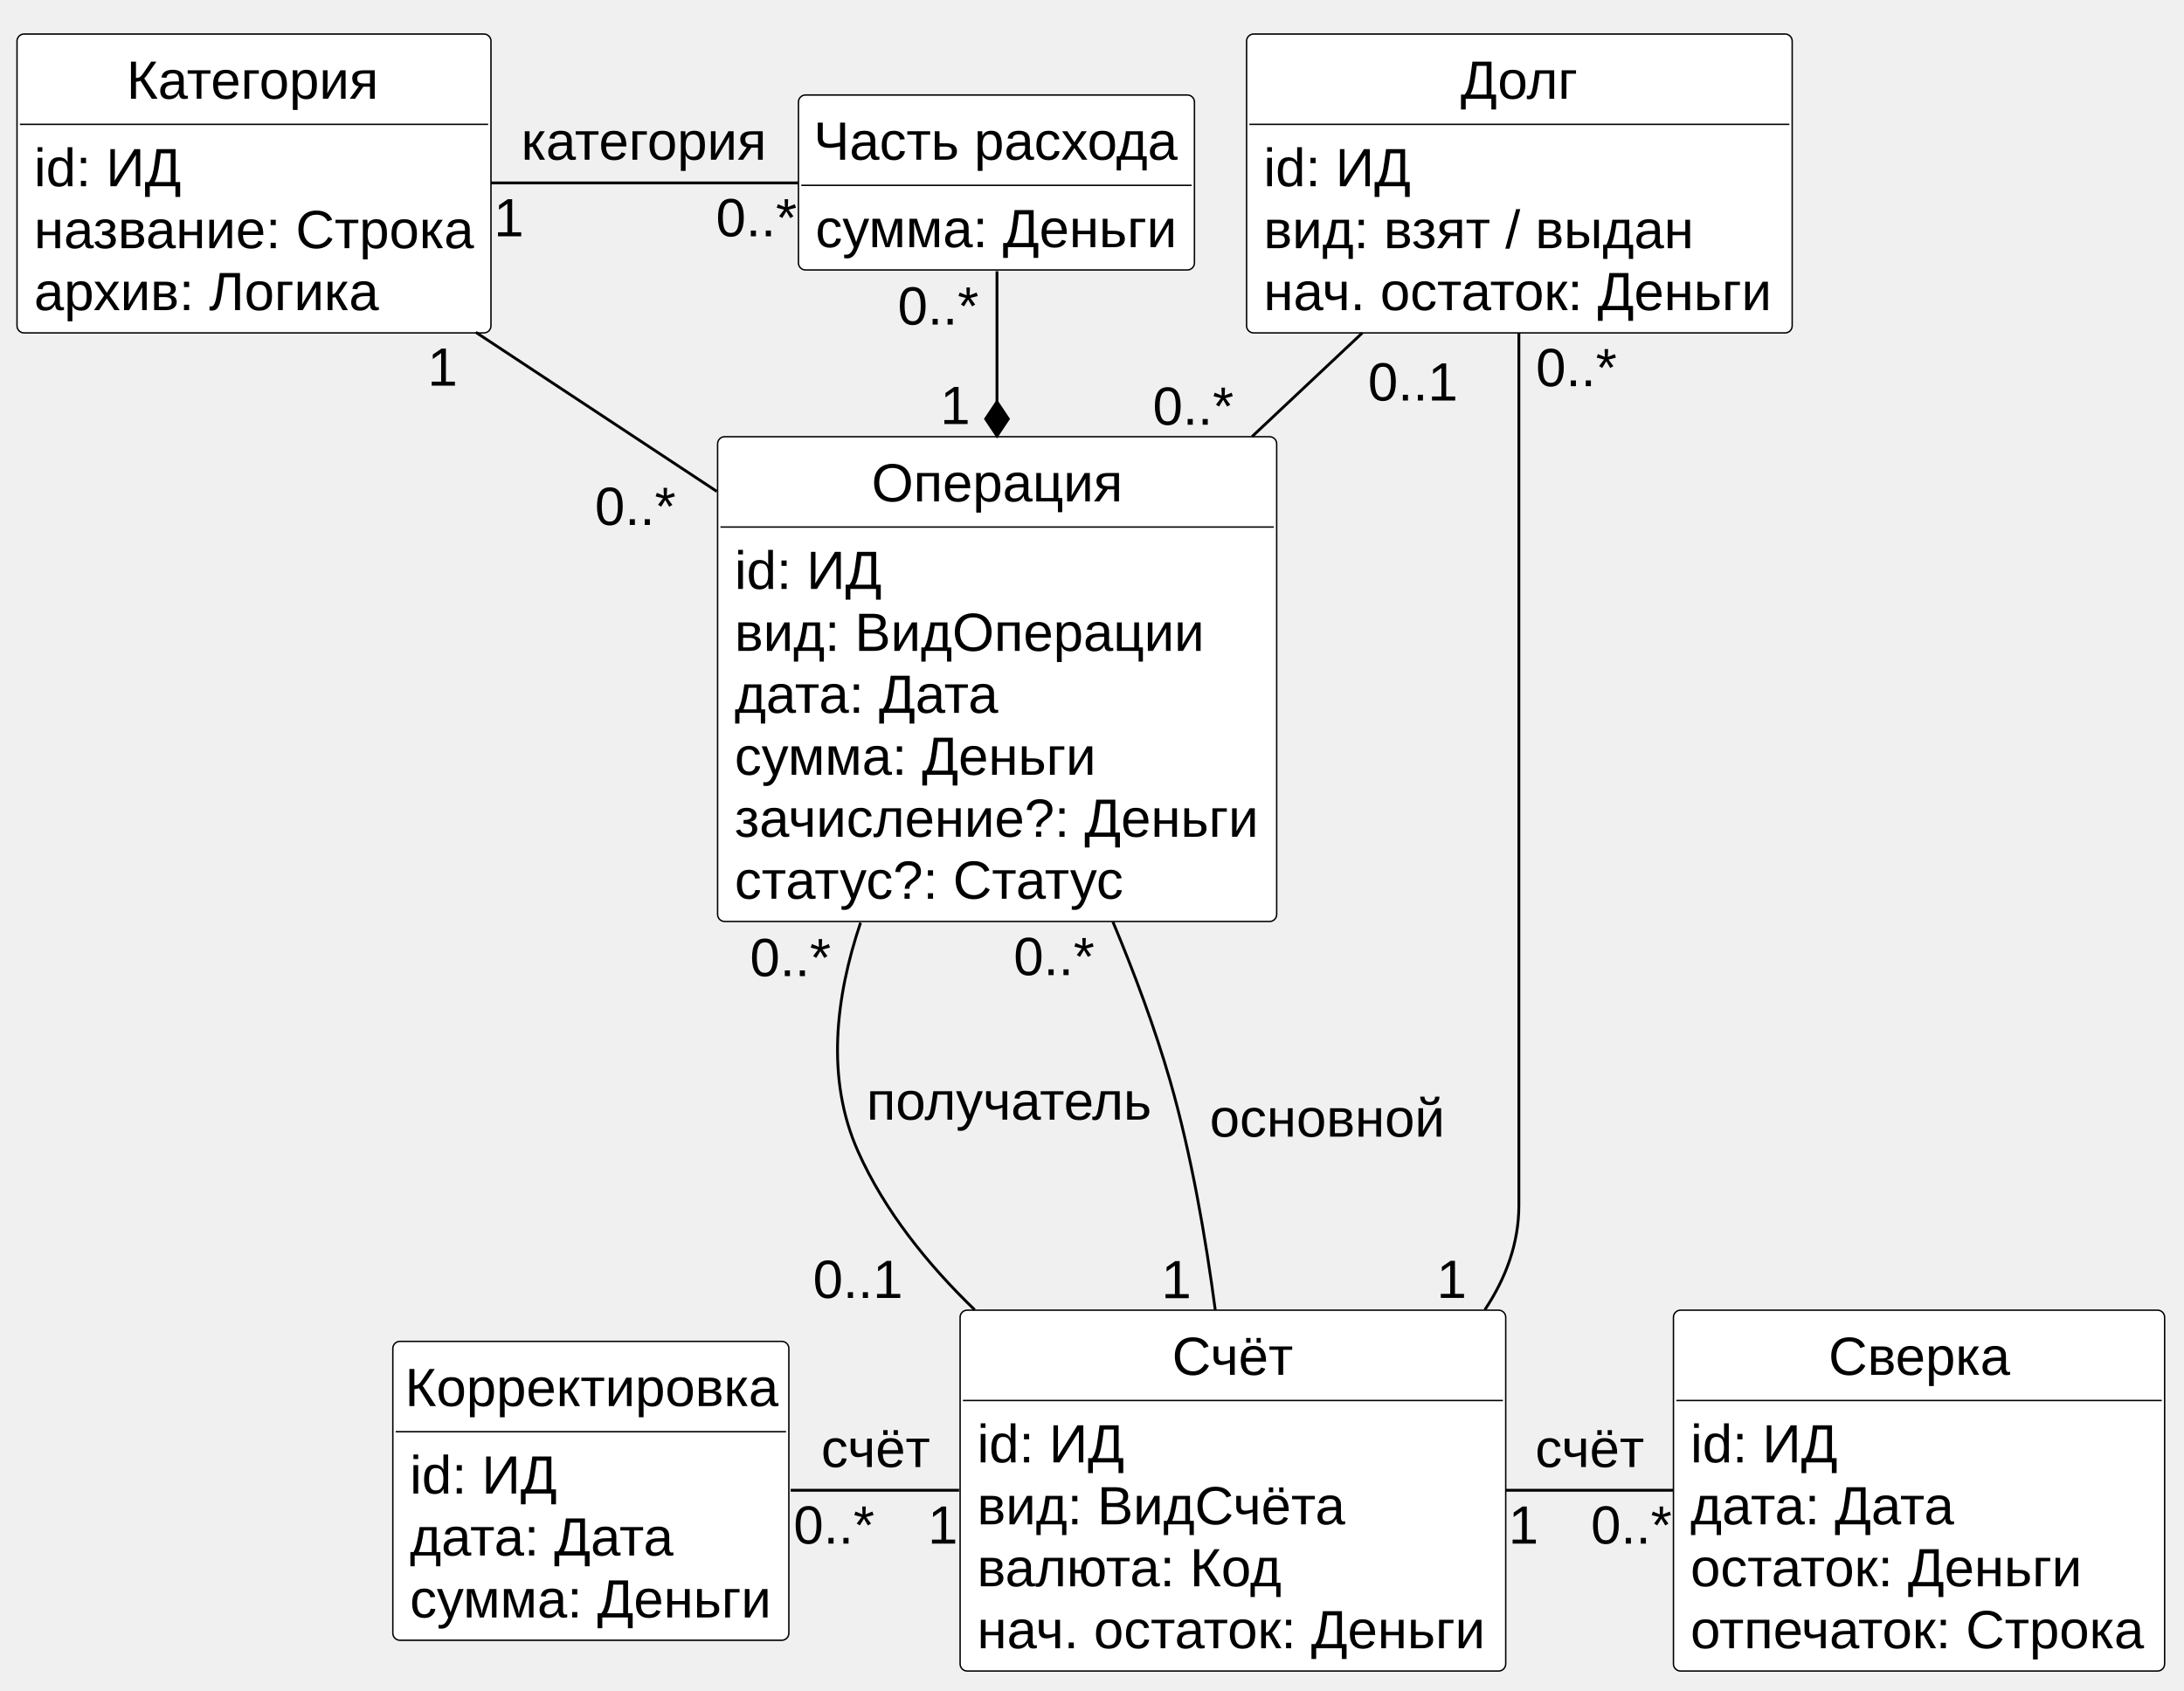
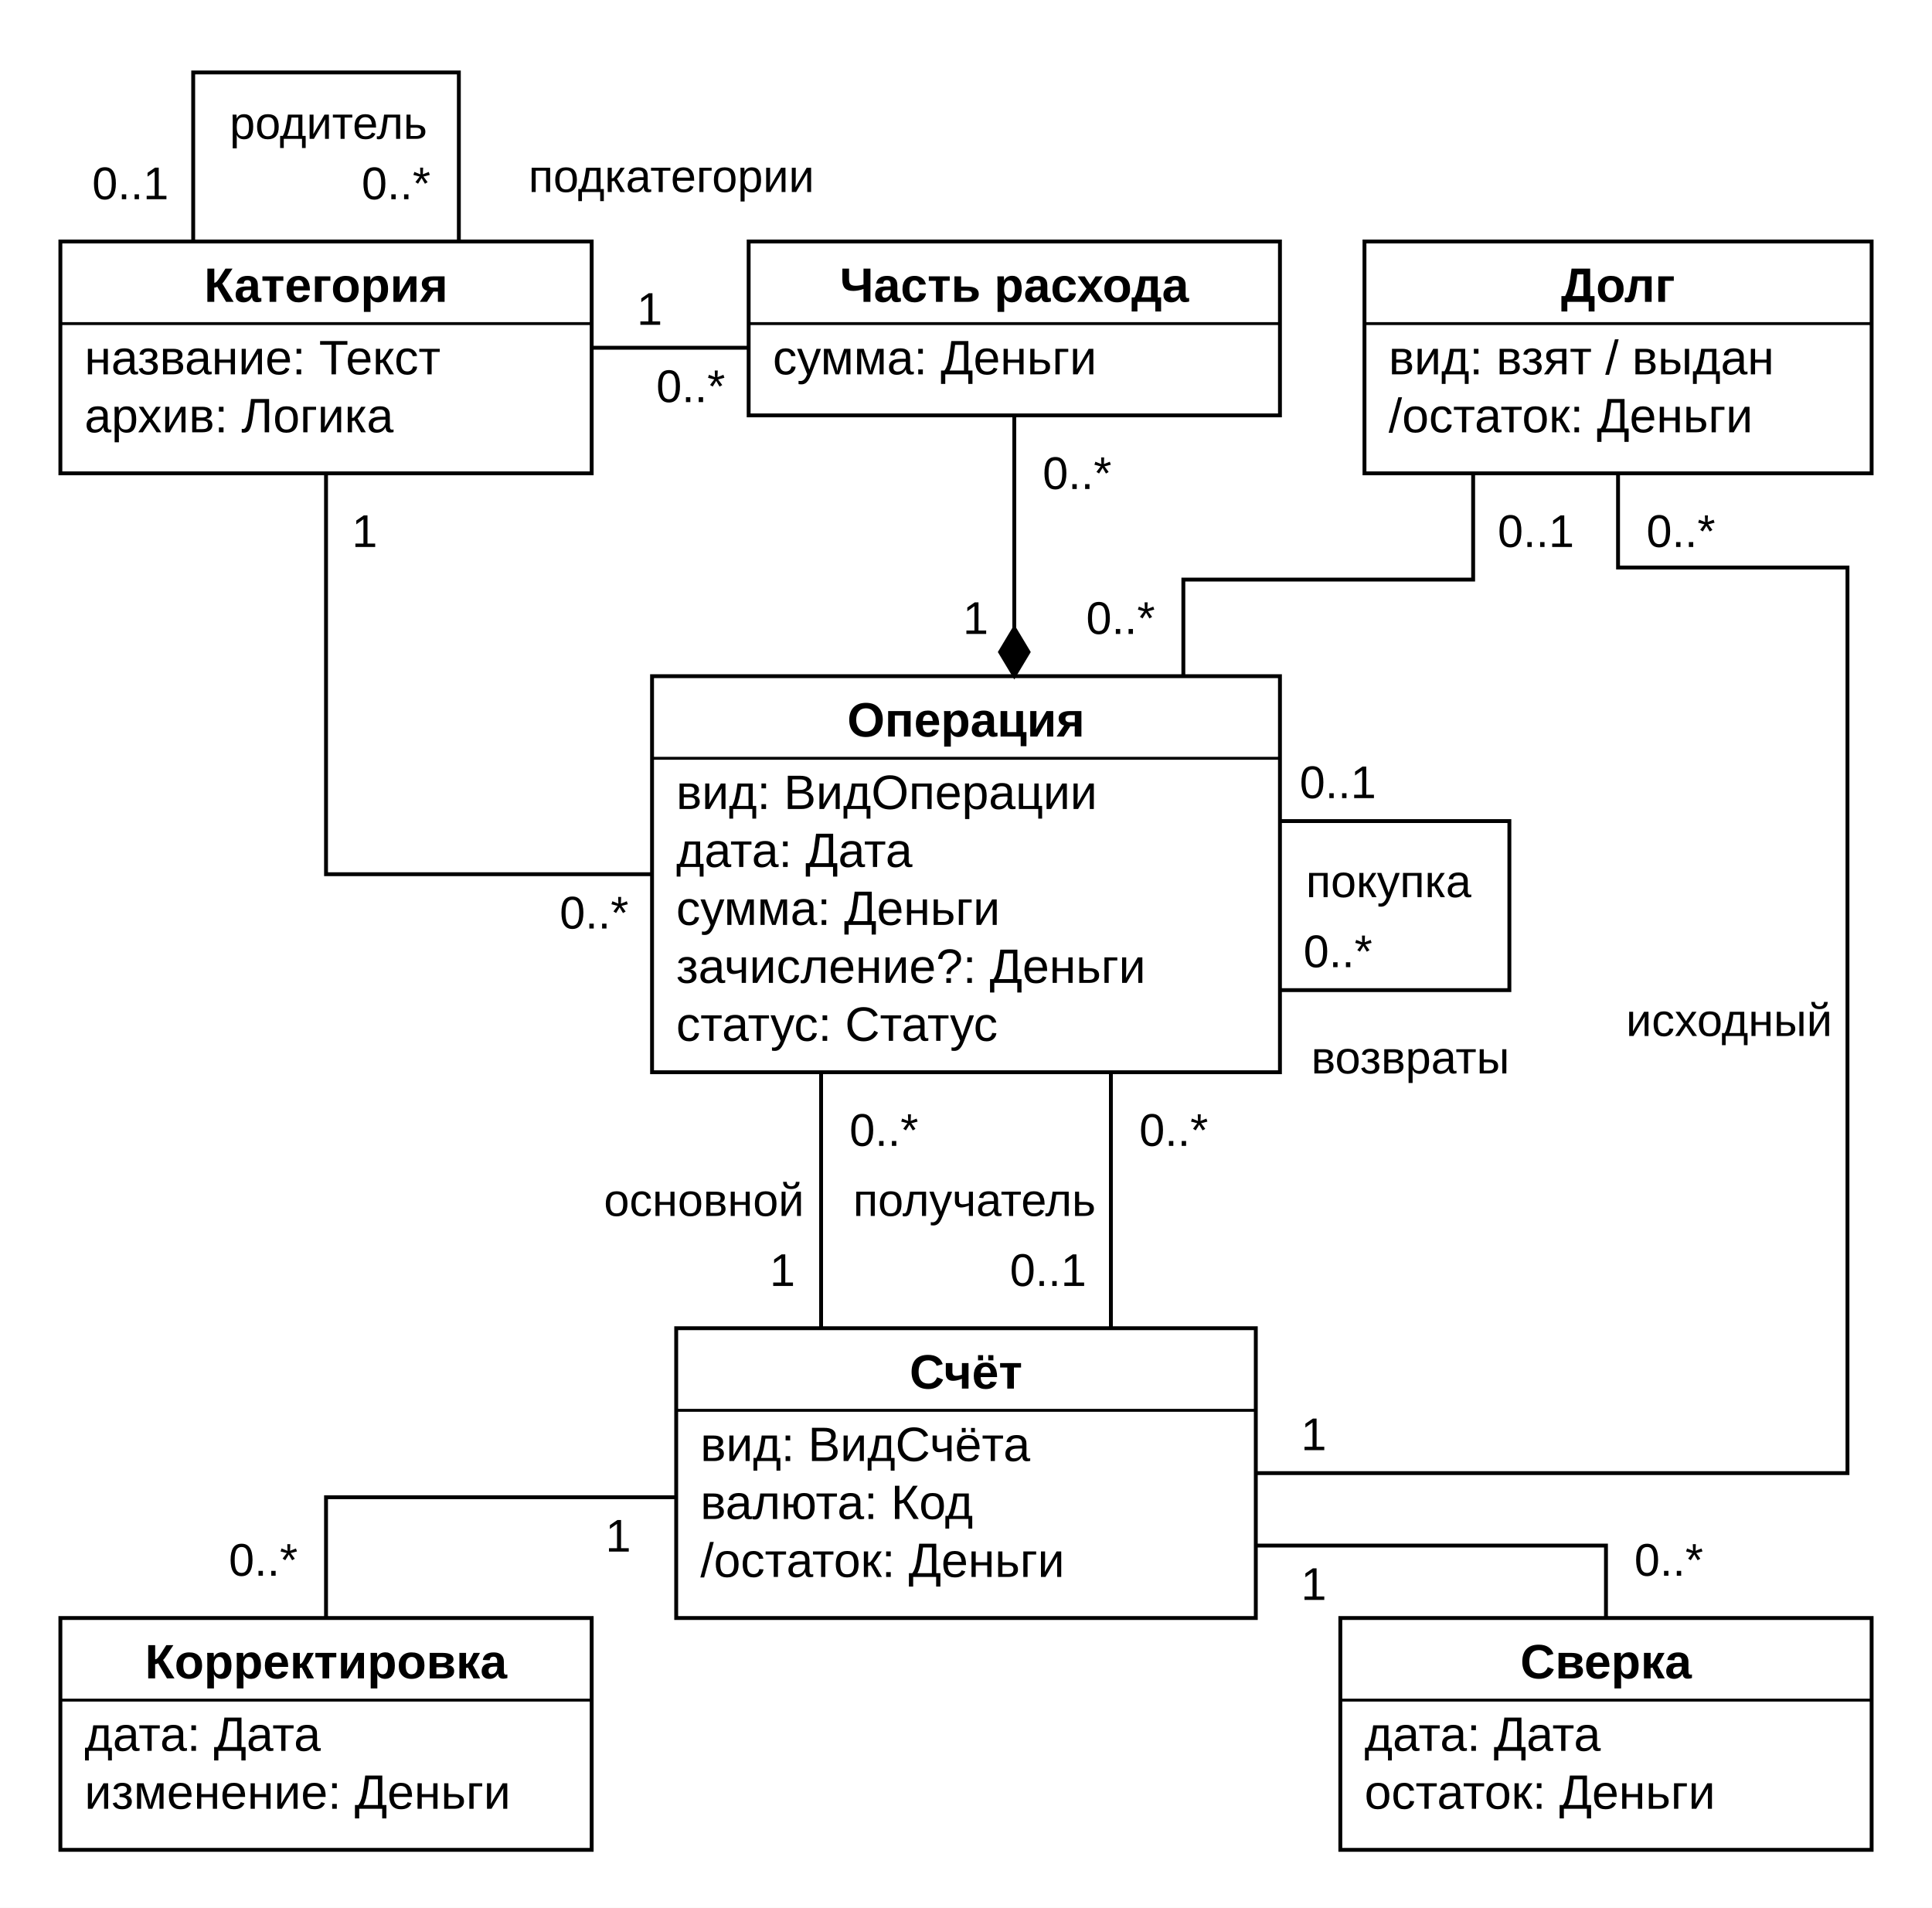
- <svg xmlns="http://www.w3.org/2000/svg" contentStyleType="text/css" data-diagram-type="CLASS" height="596px" preserveAspectRatio="none" style="width:770px;height:596px;background:#FFFFFF;" version="1.1" viewBox="0 0 770 596" width="770px" zoomAndPan="magnify">
-   <defs />
-   <g>
-     <g class="entity" data-qualified-name="Category" data-source-line="18" id="ent0002">
-       <rect fill="#FFFFFF" height="105.393" rx="2.5" ry="2.5" style="stroke:#000000;stroke-width:0.5;" width="167.099" x="6" y="12" />
-       <text fill="#000000" font-family="Arial" font-size="19" lengthAdjust="spacing" textLength="89.87" x="44.614" y="34.822">Категория</text>
-       <line style="stroke:#000000;stroke-width:0.5;" x1="7" x2="172.099" y1="43.848" y2="43.848" />
-       <text fill="#000000" font-family="Arial" font-size="19" lengthAdjust="spacing" textLength="51.87" x="12" y="65.67">id: ИД</text>
-       <text fill="#000000" font-family="Arial" font-size="19" lengthAdjust="spacing" textLength="155.099" x="12" y="87.518">название: Строка</text>
-       <text fill="#000000" font-family="Arial" font-size="19" lengthAdjust="spacing" textLength="121.357" x="12" y="109.366">архив: Логика</text>
-     </g>
-     <g class="entity" data-qualified-name="Split" data-source-line="23" id="ent0003">
-       <rect fill="#FFFFFF" height="61.696" rx="2.5" ry="2.5" style="stroke:#000000;stroke-width:0.5;" width="139.619" x="281.5" y="33.5" />
-       <text fill="#000000" font-family="Arial" font-size="19" lengthAdjust="spacing" textLength="128.964" x="286.827" y="56.322">Часть расхода</text>
-       <line style="stroke:#000000;stroke-width:0.5;" x1="282.5" x2="420.119" y1="65.348" y2="65.348" />
-       <text fill="#000000" font-family="Arial" font-size="19" lengthAdjust="spacing" textLength="127.619" x="287.5" y="87.17">сумма: Деньги</text>
-     </g>
-     <g class="entity" data-qualified-name="Debt" data-source-line="26" id="ent0004">
-       <rect fill="#FFFFFF" height="105.393" rx="2.5" ry="2.5" style="stroke:#000000;stroke-width:0.5;" width="192.361" x="439.5" y="12" />
-       <text fill="#000000" font-family="Arial" font-size="19" lengthAdjust="spacing" textLength="41.451" x="514.955" y="34.822">Долг</text>
-       <line style="stroke:#000000;stroke-width:0.5;" x1="440.5" x2="630.861" y1="43.848" y2="43.848" />
-       <text fill="#000000" font-family="Arial" font-size="19" lengthAdjust="spacing" textLength="51.87" x="445.5" y="65.67">id: ИД</text>
-       <text fill="#000000" font-family="Arial" font-size="19" lengthAdjust="spacing" textLength="151.879" x="445.5" y="87.518">вид: взят / выдан</text>
-       <text fill="#000000" font-family="Arial" font-size="19" lengthAdjust="spacing" textLength="180.361" x="445.5" y="109.366">нач. остаток: Деньги</text>
-     </g>
-     <g class="entity" data-qualified-name="Transaction" data-source-line="31" id="ent0005">
-       <rect fill="#FFFFFF" height="170.937" rx="2.5" ry="2.5" style="stroke:#000000;stroke-width:0.5;" width="197.111" x="253" y="154" />
-       <text fill="#000000" font-family="Arial" font-size="19" lengthAdjust="spacing" textLength="88.552" x="307.279" y="176.822">Операция</text>
-       <line style="stroke:#000000;stroke-width:0.5;" x1="254" x2="449.111" y1="185.848" y2="185.848" />
-       <text fill="#000000" font-family="Arial" font-size="19" lengthAdjust="spacing" textLength="51.87" x="259" y="207.67">id: ИД</text>
-       <text fill="#000000" font-family="Arial" font-size="19" lengthAdjust="spacing" textLength="165.601" x="259" y="229.518">вид: ВидОперации</text>
-       <text fill="#000000" font-family="Arial" font-size="19" lengthAdjust="spacing" textLength="94.184" x="259" y="251.366">дата: Дата</text>
-       <text fill="#000000" font-family="Arial" font-size="19" lengthAdjust="spacing" textLength="127.619" x="259" y="273.214">сумма: Деньги</text>
-       <text fill="#000000" font-family="Arial" font-size="19" lengthAdjust="spacing" textLength="185.111" x="259" y="295.062">зачисление?: Деньги</text>
-       <text fill="#000000" font-family="Arial" font-size="19" lengthAdjust="spacing" textLength="138.288" x="259" y="316.911">статус?: Статус</text>
-     </g>
-     <g class="entity" data-qualified-name="Account" data-source-line="39" id="ent0006">
-       <rect fill="#FFFFFF" height="127.241" rx="2.5" ry="2.5" style="stroke:#000000;stroke-width:0.5;" width="192.361" x="338.5" y="462" />
-       <text fill="#000000" font-family="Arial" font-size="19" lengthAdjust="spacing" textLength="42.889" x="413.236" y="484.822">Счёт</text>
-       <line style="stroke:#000000;stroke-width:0.5;" x1="339.5" x2="529.861" y1="493.848" y2="493.848" />
-       <text fill="#000000" font-family="Arial" font-size="19" lengthAdjust="spacing" textLength="51.87" x="344.5" y="515.67">id: ИД</text>
-       <text fill="#000000" font-family="Arial" font-size="19" lengthAdjust="spacing" textLength="130.18" x="344.5" y="537.518">вид: ВидСчёта</text>
-       <text fill="#000000" font-family="Arial" font-size="19" lengthAdjust="spacing" textLength="108.545" x="344.5" y="559.366">валюта: Код</text>
-       <text fill="#000000" font-family="Arial" font-size="19" lengthAdjust="spacing" textLength="180.361" x="344.5" y="581.214">нач. остаток: Деньги</text>
-     </g>
-     <g class="entity" data-qualified-name="Adjustment" data-source-line="45" id="ent0007">
-       <rect fill="#FFFFFF" height="105.393" rx="2.5" ry="2.5" style="stroke:#000000;stroke-width:0.5;" width="139.619" x="138.5" y="473" />
-       <text fill="#000000" font-family="Arial" font-size="19" lengthAdjust="spacing" textLength="131.07" x="142.774" y="495.822">Корректировка</text>
-       <line style="stroke:#000000;stroke-width:0.5;" x1="139.5" x2="277.119" y1="504.848" y2="504.848" />
-       <text fill="#000000" font-family="Arial" font-size="19" lengthAdjust="spacing" textLength="51.87" x="144.5" y="526.67">id: ИД</text>
-       <text fill="#000000" font-family="Arial" font-size="19" lengthAdjust="spacing" textLength="94.184" x="144.5" y="548.518">дата: Дата</text>
-       <text fill="#000000" font-family="Arial" font-size="19" lengthAdjust="spacing" textLength="127.619" x="144.5" y="570.366">сумма: Деньги</text>
-     </g>
-     <g class="entity" data-qualified-name="Reconciliation" data-source-line="50" id="ent0008">
-       <rect fill="#FFFFFF" height="127.241" rx="2.5" ry="2.5" style="stroke:#000000;stroke-width:0.5;" width="173.166" x="590" y="462" />
-       <text fill="#000000" font-family="Arial" font-size="19" lengthAdjust="spacing" textLength="63.828" x="644.669" y="484.822">Сверка</text>
-       <line style="stroke:#000000;stroke-width:0.5;" x1="591" x2="762.166" y1="493.848" y2="493.848" />
-       <text fill="#000000" font-family="Arial" font-size="19" lengthAdjust="spacing" textLength="51.87" x="596" y="515.67">id: ИД</text>
-       <text fill="#000000" font-family="Arial" font-size="19" lengthAdjust="spacing" textLength="94.184" x="596" y="537.518">дата: Дата</text>
-       <text fill="#000000" font-family="Arial" font-size="19" lengthAdjust="spacing" textLength="138.845" x="596" y="559.366">остаток: Деньги</text>
-       <text fill="#000000" font-family="Arial" font-size="19" lengthAdjust="spacing" textLength="161.166" x="596" y="581.214">отпечаток: Строка</text>
-     </g>
-     <g class="link" data-entity-1="ent0002" data-entity-2="ent0005" data-link-type="association" id="lnk11">
-       <path d="M167.754,117.171 C194.443,134.794 224.639,154.733 252.727,173.28" fill="none" style="stroke:#000000;stroke-width:1;" />
-       <text fill="#000000" font-family="Arial" font-size="19" lengthAdjust="spacing" textLength="28.519" x="209.727" y="185.101" data-label-position="clearance-v2">0..*</text>
-       <text fill="#000000" font-family="Arial" font-size="19" lengthAdjust="spacing" textLength="10.567" x="150.754" y="135.993" data-label-position="clearance-v2">1</text>
-     </g>
-     <g class="link" data-entity-1="ent0002" data-entity-2="ent0003" data-link-type="association" id="lnk12">
-       <path d="M173.119,64.5 C208.012,64.5 248.089,64.5 281.406,64.5" fill="none" style="stroke:#000000;stroke-width:1;" />
-       <text fill="#000000" font-family="Arial" font-size="19" lengthAdjust="spacing" textLength="87.114" x="183.75" y="56.322">категория</text>
-       <text fill="#000000" font-family="Arial" font-size="19" lengthAdjust="spacing" textLength="28.519" x="252.406" y="83.322">0..*</text>
-       <text fill="#000000" font-family="Arial" font-size="19" lengthAdjust="spacing" textLength="10.567" x="174.119" y="83.322">1</text>
-     </g>
-     <g class="link" data-entity-1="ent0003" data-entity-2="ent0005" data-link-type="composition" id="lnk14">
-       <polygon fill="#000000" points="351.5,153.71,355.5,147.71,351.5,141.71,347.5,147.71,351.5,153.71" style="stroke:#000000;stroke-width:1;" />
-       <path d="M351.5,95.634 C351.5,111.898 351.5,120.871 351.5,141.71" fill="none" style="stroke:#000000;stroke-width:1;" />
-       <text fill="#000000" font-family="Arial" font-size="19" lengthAdjust="spacing" textLength="10.567" x="331.5" y="149.532" data-label-position="clearance-v2">1</text>
-       <text fill="#000000" font-family="Arial" font-size="19" lengthAdjust="spacing" textLength="28.519" x="316.5" y="114.456" data-label-position="clearance-v2">0..*</text>
-     </g>
-     <g class="link" data-entity-1="ent0004" data-entity-2="ent0005" data-link-type="association" id="lnk15">
-       <path d="M480.294,117.406 C468.015,128.951 454.688,141.481 441.42,153.956" fill="none" style="stroke:#000000;stroke-width:1;" />
-       <text fill="#000000" font-family="Arial" font-size="19" lengthAdjust="spacing" textLength="28.519" x="406.42" y="149.778" data-label-position="clearance-v2">0..*</text>
-       <text fill="#000000" font-family="Arial" font-size="19" lengthAdjust="spacing" textLength="31.691" x="482.294" y="141.227" data-label-position="clearance-v2">0..1</text>
-     </g>
-     <g class="link" data-entity-1="ent0005" data-entity-2="ent0006" data-link-type="association" id="lnk17">
-       <path d="M392.357,325.024 C399.946,343.176 407.156,362.476 412.5,381 C420.01,407.033 425.092,436.506 428.461,461.94" fill="none" style="stroke:#000000;stroke-width:1;" />
-       <text fill="#000000" font-family="Arial" font-size="19" lengthAdjust="spacing" textLength="82.893" x="426.5" y="400.822" data-label-position="clearance-v2">основной</text>
-       <text fill="#000000" font-family="Arial" font-size="19" lengthAdjust="spacing" textLength="10.567" x="409.461" y="457.762" data-label-position="clearance-v2">1</text>
-       <text fill="#000000" font-family="Arial" font-size="19" lengthAdjust="spacing" textLength="28.519" x="357.357" y="343.846" data-label-position="clearance-v2">0..*</text>
-     </g>
-     <g class="link" data-entity-1="ent0005" data-entity-2="ent0006" data-link-type="association" id="lnk19">
-       <path d="M303.393,325.391 C294.508,351.749 291.146,380.55 302.5,406 C311.847,426.953 326.933,445.746 343.626,461.863" fill="none" style="stroke:#000000;stroke-width:1;" />
-       <text fill="#000000" font-family="Arial" font-size="19" lengthAdjust="spacing" textLength="102.162" x="305.5" y="394.822" data-label-position="clearance-v2">получатель</text>
-       <text fill="#000000" font-family="Arial" font-size="19" lengthAdjust="spacing" textLength="31.691" x="286.626" y="457.684" data-label-position="clearance-v2">0..1</text>
-       <text fill="#000000" font-family="Arial" font-size="19" lengthAdjust="spacing" textLength="28.519" x="264.393" y="344.213" data-label-position="clearance-v2">0..*</text>
-     </g>
-     <g class="link" data-entity-1="ent0006" data-entity-2="ent0004" data-link-type="association" id="lnk20">
-       <path d="M523.517,461.842 C530.838,450.851 535.5,438.538 535.5,425 C535.5,238.5 535.5,238.5 535.5,238.5 C535.5,197.803 535.5,151.721 535.5,117.356" fill="none" style="stroke:#000000;stroke-width:1;" />
-       <text fill="#000000" font-family="Arial" font-size="19" lengthAdjust="spacing" textLength="28.519" x="541.5" y="136.177" data-label-position="clearance-v2">0..*</text>
-       <text fill="#000000" font-family="Arial" font-size="19" lengthAdjust="spacing" textLength="10.567" x="506.517" y="457.664" data-label-position="clearance-v2">1</text>
-     </g>
-     <g class="link" data-entity-1="ent0007" data-entity-2="ent0006" data-link-type="association" id="lnk22">
-       <path d="M278.769,525.5 C297.558,525.5 318.194,525.5 338.126,525.5" fill="none" style="stroke:#000000;stroke-width:1;" />
-       <text fill="#000000" font-family="Arial" font-size="19" lengthAdjust="spacing" textLength="38.668" x="289.5" y="517.322">счёт</text>
-       <text fill="#000000" font-family="Arial" font-size="19" lengthAdjust="spacing" textLength="10.567" x="327.126" y="544.322">1</text>
-       <text fill="#000000" font-family="Arial" font-size="19" lengthAdjust="spacing" textLength="28.519" x="279.769" y="544.322">0..*</text>
-     </g>
-     <g class="link" data-entity-1="ent0006" data-entity-2="ent0008" data-link-type="association" id="lnk23">
-       <path d="M530.84,525.5 C550.348,525.5 570.749,525.5 589.896,525.5" fill="none" style="stroke:#000000;stroke-width:1;" />
-       <text fill="#000000" font-family="Arial" font-size="19" lengthAdjust="spacing" textLength="38.668" x="541.25" y="517.322">счёт</text>
-       <text fill="#000000" font-family="Arial" font-size="19" lengthAdjust="spacing" textLength="28.519" x="560.896" y="544.322">0..*</text>
-       <text fill="#000000" font-family="Arial" font-size="19" lengthAdjust="spacing" textLength="10.567" x="531.84" y="544.322">1</text>
+ <svg xmlns="http://www.w3.org/2000/svg" width="800" height="790" viewBox="0 0 800 790" data-diagram="08-domain-ledger">
+   <rect width="800" height="790" fill="white" />
+   <g font-family="Arial" fill="black">
+     <g data-relation="L1" data-source="Account" data-target="Transaction" data-kind="association">
+       <polyline points="340,550 340,444" fill="none" stroke="white" stroke-width="5.4" />
+       <polyline points="340,550 340,444" fill="none" stroke="black" stroke-width="1.6" />
+     </g>
+     <g data-relation="L2" data-source="Account" data-target="Transaction" data-kind="association">
+       <polyline points="460,550 460,444" fill="none" stroke="white" stroke-width="5.4" />
+       <polyline points="460,550 460,444" fill="none" stroke="black" stroke-width="1.6" />
+     </g>
+     <g data-relation="L3" data-source="Category" data-target="Transaction" data-kind="association">
+       <polyline points="135,196 135,362 270,362" fill="none" stroke="white" stroke-width="5.4" />
+       <polyline points="135,196 135,362 270,362" fill="none" stroke="black" stroke-width="1.6" />
+     </g>
+     <g data-relation="L4" data-source="Transaction" data-target="Split" data-kind="composition">
+       <polyline points="420,280 420,172" fill="none" stroke="white" stroke-width="5.4" />
+       <polyline points="420,280 420,172" fill="none" stroke="black" stroke-width="1.6" />
+     </g>
+     <g data-relation="L5" data-source="Category" data-target="Split" data-kind="association">
+       <polyline points="245,144 310,144" fill="none" stroke="white" stroke-width="5.4" />
+       <polyline points="245,144 310,144" fill="none" stroke="black" stroke-width="1.6" />
+     </g>
+     <g data-relation="L6" data-source="Account" data-target="Debt" data-kind="association">
+       <polyline points="520,610 765,610 765,235 670,235 670,196" fill="none" stroke="white" stroke-width="5.4" />
+       <polyline points="520,610 765,610 765,235 670,235 670,196" fill="none" stroke="black" stroke-width="1.6" />
+     </g>
+     <g data-relation="L7" data-source="Debt" data-target="Transaction" data-kind="association">
+       <polyline points="610,196 610,240 490,240 490,280" fill="none" stroke="white" stroke-width="5.4" />
+       <polyline points="610,196 610,240 490,240 490,280" fill="none" stroke="black" stroke-width="1.6" />
+     </g>
+     <g data-relation="L8" data-source="Account" data-target="Adjustment" data-kind="association">
+       <polyline points="280,620 135,620 135,670" fill="none" stroke="white" stroke-width="5.4" />
+       <polyline points="280,620 135,620 135,670" fill="none" stroke="black" stroke-width="1.6" />
+     </g>
+     <g data-relation="L9" data-source="Account" data-target="Reconciliation" data-kind="association">
+       <polyline points="520,640 665,640 665,670" fill="none" stroke="white" stroke-width="5.4" />
+       <polyline points="520,640 665,640 665,670" fill="none" stroke="black" stroke-width="1.6" />
+     </g>
+     <g data-relation="L10" data-source="Category" data-target="Category" data-kind="association">
+       <polyline points="80,100 80,30 190,30 190,100" fill="none" stroke="white" stroke-width="5.4" />
+       <polyline points="80,100 80,30 190,30 190,100" fill="none" stroke="black" stroke-width="1.6" />
+     </g>
+     <g data-relation="L11" data-source="Transaction" data-target="Transaction" data-kind="association">
+       <polyline points="530,340 625,340 625,410 530,410" fill="none" stroke="white" stroke-width="5.4" />
+       <polyline points="530,340 625,340 625,410 530,410" fill="none" stroke="black" stroke-width="1.6" />
+     </g>
+     <g data-class="Account">
+       <rect x="280" y="550" width="240" height="120" fill="white" stroke="black" stroke-width="1.6" />
+       <text x="400" y="575" font-size="20" font-weight="bold" text-anchor="middle" data-class-title="true">Счёт</text>
+       <path d="M280 584 H520" stroke="black" stroke-width="1.2" />
+       <text x="290" y="605" font-size="20" data-attribute="0">вид: ВидСчёта</text>
+       <text x="290" y="629" font-size="20" data-attribute="1">валюта: Код</text>
+       <text x="290" y="653" font-size="20" data-attribute="2">/остаток: Деньги</text>
+     </g>
+     <g data-class="Transaction">
+       <rect x="270" y="280" width="260" height="164" fill="white" stroke="black" stroke-width="1.6" />
+       <text x="400" y="305" font-size="20" font-weight="bold" text-anchor="middle" data-class-title="true">Операция</text>
+       <path d="M270 314 H530" stroke="black" stroke-width="1.2" />
+       <text x="280" y="335" font-size="20" data-attribute="0">вид: ВидОперации</text>
+       <text x="280" y="359" font-size="20" data-attribute="1">дата: Дата</text>
+       <text x="280" y="383" font-size="20" data-attribute="2">сумма: Деньги</text>
+       <text x="280" y="407" font-size="20" data-attribute="3">зачисление?: Деньги</text>
+       <text x="280" y="431" font-size="20" data-attribute="4">статус: Статус</text>
+     </g>
+     <g data-class="Category">
+       <rect x="25" y="100" width="220" height="96" fill="white" stroke="black" stroke-width="1.6" />
+       <text x="135" y="125" font-size="20" font-weight="bold" text-anchor="middle" data-class-title="true">Категория</text>
+       <path d="M25 134 H245" stroke="black" stroke-width="1.2" />
+       <text x="35" y="155" font-size="20" data-attribute="0">название: Текст</text>
+       <text x="35" y="179" font-size="20" data-attribute="1">архив: Логика</text>
+     </g>
+     <g data-class="Split">
+       <rect x="310" y="100" width="220" height="72" fill="white" stroke="black" stroke-width="1.6" />
+       <text x="420" y="125" font-size="20" font-weight="bold" text-anchor="middle" data-class-title="true">Часть расхода</text>
+       <path d="M310 134 H530" stroke="black" stroke-width="1.2" />
+       <text x="320" y="155" font-size="20" data-attribute="0">сумма: Деньги</text>
+     </g>
+     <g data-class="Debt">
+       <rect x="565" y="100" width="210" height="96" fill="white" stroke="black" stroke-width="1.6" />
+       <text x="670" y="125" font-size="20" font-weight="bold" text-anchor="middle" data-class-title="true">Долг</text>
+       <path d="M565 134 H775" stroke="black" stroke-width="1.2" />
+       <text x="575" y="155" font-size="20" data-attribute="0">вид: взят / выдан</text>
+       <text x="575" y="179" font-size="20" data-attribute="1">/остаток: Деньги</text>
+     </g>
+     <g data-class="Adjustment">
+       <rect x="25" y="670" width="220" height="96" fill="white" stroke="black" stroke-width="1.6" />
+       <text x="135" y="695" font-size="20" font-weight="bold" text-anchor="middle" data-class-title="true">Корректировка</text>
+       <path d="M25 704 H245" stroke="black" stroke-width="1.2" />
+       <text x="35" y="725" font-size="20" data-attribute="0">дата: Дата</text>
+       <text x="35" y="749" font-size="20" data-attribute="1">изменение: Деньги</text>
+     </g>
+     <g data-class="Reconciliation">
+       <rect x="555" y="670" width="220" height="96" fill="white" stroke="black" stroke-width="1.6" />
+       <text x="665" y="695" font-size="20" font-weight="bold" text-anchor="middle" data-class-title="true">Сверка</text>
+       <path d="M555 704 H775" stroke="black" stroke-width="1.2" />
+       <text x="565" y="725" font-size="20" data-attribute="0">дата: Дата</text>
+       <text x="565" y="749" font-size="20" data-attribute="1">остаток: Деньги</text>
+     </g>
+     <g data-composition="L4">
+       <polygon points="420,280 426,270 420,260 414,270" fill="black" stroke="black" stroke-width="1.4" />
+     </g>
+     <g data-label-relation="L1">
+       <rect x="319" y="514.5" width="10" height="23" fill="white" />
+       <text x="324" y="532.5" font-size="19" text-anchor="middle" data-label-kind="sourceCardinality">1</text>
+     </g>
+     <g data-label-relation="L1">
+       <rect x="350" y="456.5" width="32" height="23" fill="white" />
+       <text x="366" y="474.5" font-size="19" text-anchor="middle" data-label-kind="targetCardinality">0..*</text>
+     </g>
+     <g data-label-relation="L1">
+       <rect x="248" y="485.5" width="87" height="23" fill="white" />
+       <text x="291.5" y="503.5" font-size="19" text-anchor="middle" data-label-kind="role">основной</text>
+     </g>
+     <g data-label-relation="L2">
+       <rect x="417.5" y="514.5" width="33" height="23" fill="white" />
+       <text x="434" y="532.5" font-size="19" text-anchor="middle" data-label-kind="sourceCardinality">0..1</text>
+     </g>
+     <g data-label-relation="L2">
+       <rect x="470" y="456.5" width="32" height="23" fill="white" />
+       <text x="486" y="474.5" font-size="19" text-anchor="middle" data-label-kind="targetCardinality">0..*</text>
+     </g>
+     <g data-label-relation="L2">
+       <rect x="352" y="485.5" width="103" height="23" fill="white" />
+       <text x="403.5" y="503.5" font-size="19" text-anchor="middle" data-label-kind="role">получатель</text>
+     </g>
+     <g data-label-relation="L3">
+       <rect x="146" y="208.5" width="10" height="23" fill="white" />
+       <text x="151" y="226.5" font-size="19" text-anchor="middle" data-label-kind="sourceCardinality">1</text>
+     </g>
+     <g data-label-relation="L3">
+       <rect x="230" y="366.5" width="32" height="23" fill="white" />
+       <text x="246" y="384.5" font-size="19" text-anchor="middle" data-label-kind="targetCardinality">0..*</text>
+     </g>
+     <g data-label-relation="L4">
+       <rect x="399" y="244.5" width="10" height="23" fill="white" />
+       <text x="404" y="262.5" font-size="19" text-anchor="middle" data-label-kind="sourceCardinality">1</text>
+     </g>
+     <g data-label-relation="L4">
+       <rect x="430" y="184.5" width="32" height="23" fill="white" />
+       <text x="446" y="202.5" font-size="19" text-anchor="middle" data-label-kind="targetCardinality">0..*</text>
+     </g>
+     <g data-label-relation="L5">
+       <rect x="264" y="116.5" width="10" height="23" fill="white" />
+       <text x="269" y="134.5" font-size="19" text-anchor="middle" data-label-kind="sourceCardinality">1</text>
+     </g>
+     <g data-label-relation="L5">
+       <rect x="270" y="148.5" width="32" height="23" fill="white" />
+       <text x="286" y="166.5" font-size="19" text-anchor="middle" data-label-kind="targetCardinality">0..*</text>
+     </g>
+     <g data-label-relation="L6">
+       <rect x="539" y="582.5" width="10" height="23" fill="white" />
+       <text x="544" y="600.5" font-size="19" text-anchor="middle" data-label-kind="sourceCardinality">1</text>
+     </g>
+     <g data-label-relation="L6">
+       <rect x="680" y="208.5" width="32" height="23" fill="white" />
+       <text x="696" y="226.5" font-size="19" text-anchor="middle" data-label-kind="targetCardinality">0..*</text>
+     </g>
+     <g data-label-relation="L6">
+       <rect x="672" y="411" width="88" height="23" fill="white" />
+       <text x="716" y="429" font-size="19" text-anchor="middle" data-label-kind="role">исходный</text>
+     </g>
+     <g data-label-relation="L7">
+       <rect x="619.5" y="208.5" width="33" height="23" fill="white" />
+       <text x="636" y="226.5" font-size="19" text-anchor="middle" data-label-kind="sourceCardinality">0..1</text>
+     </g>
+     <g data-label-relation="L7">
+       <rect x="448" y="244.5" width="32" height="23" fill="white" />
+       <text x="464" y="262.5" font-size="19" text-anchor="middle" data-label-kind="targetCardinality">0..*</text>
+     </g>
+     <g data-label-relation="L8">
+       <rect x="251" y="624.5" width="10" height="23" fill="white" />
+       <text x="256" y="642.5" font-size="19" text-anchor="middle" data-label-kind="sourceCardinality">1</text>
+     </g>
+     <g data-label-relation="L8">
+       <rect x="93" y="634.5" width="32" height="23" fill="white" />
+       <text x="109" y="652.5" font-size="19" text-anchor="middle" data-label-kind="targetCardinality">0..*</text>
+     </g>
+     <g data-label-relation="L9">
+       <rect x="539" y="644.5" width="10" height="23" fill="white" />
+       <text x="544" y="662.5" font-size="19" text-anchor="middle" data-label-kind="sourceCardinality">1</text>
+     </g>
+     <g data-label-relation="L9">
+       <rect x="675" y="634.5" width="32" height="23" fill="white" />
+       <text x="691" y="652.5" font-size="19" text-anchor="middle" data-label-kind="targetCardinality">0..*</text>
+     </g>
+     <g data-label-relation="L10">
+       <rect x="37.5" y="64.5" width="33" height="23" fill="white" />
+       <text x="54" y="82.5" font-size="19" text-anchor="middle" data-label-kind="sourceCardinality">0..1</text>
+     </g>
+     <g data-label-relation="L10">
+       <rect x="148" y="64.5" width="32" height="23" fill="white" />
+       <text x="164" y="82.5" font-size="19" text-anchor="middle" data-label-kind="targetCardinality">0..*</text>
+     </g>
+     <g data-label-relation="L10">
+       <rect x="93.5" y="39.5" width="85" height="23" fill="white" />
+       <text x="136" y="57.5" font-size="19" text-anchor="middle" data-label-kind="sourceRole">родитель</text>
+     </g>
+     <g data-label-relation="L10">
+       <rect x="217" y="61.5" width="122" height="23" fill="white" />
+       <text x="278" y="79.5" font-size="19" text-anchor="middle" data-label-kind="targetRole">подкатегории</text>
+     </g>
+     <g data-label-relation="L11">
+       <rect x="537.5" y="312.5" width="33" height="23" fill="white" />
+       <text x="554" y="330.5" font-size="19" text-anchor="middle" data-label-kind="sourceCardinality">0..1</text>
+     </g>
+     <g data-label-relation="L11">
+       <rect x="538" y="382.5" width="32" height="23" fill="white" />
+       <text x="554" y="400.5" font-size="19" text-anchor="middle" data-label-kind="targetCardinality">0..*</text>
+     </g>
+     <g data-label-relation="L11">
+       <rect x="539" y="353.5" width="72" height="23" fill="white" />
+       <text x="575" y="371.5" font-size="19" text-anchor="middle" data-label-kind="sourceRole">покупка</text>
+     </g>
+     <g data-label-relation="L11">
+       <rect x="541.5" y="426.5" width="85" height="23" fill="white" />
+       <text x="584" y="444.5" font-size="19" text-anchor="middle" data-label-kind="targetRole">возвраты</text>
    </g>
  </g>
</svg>
